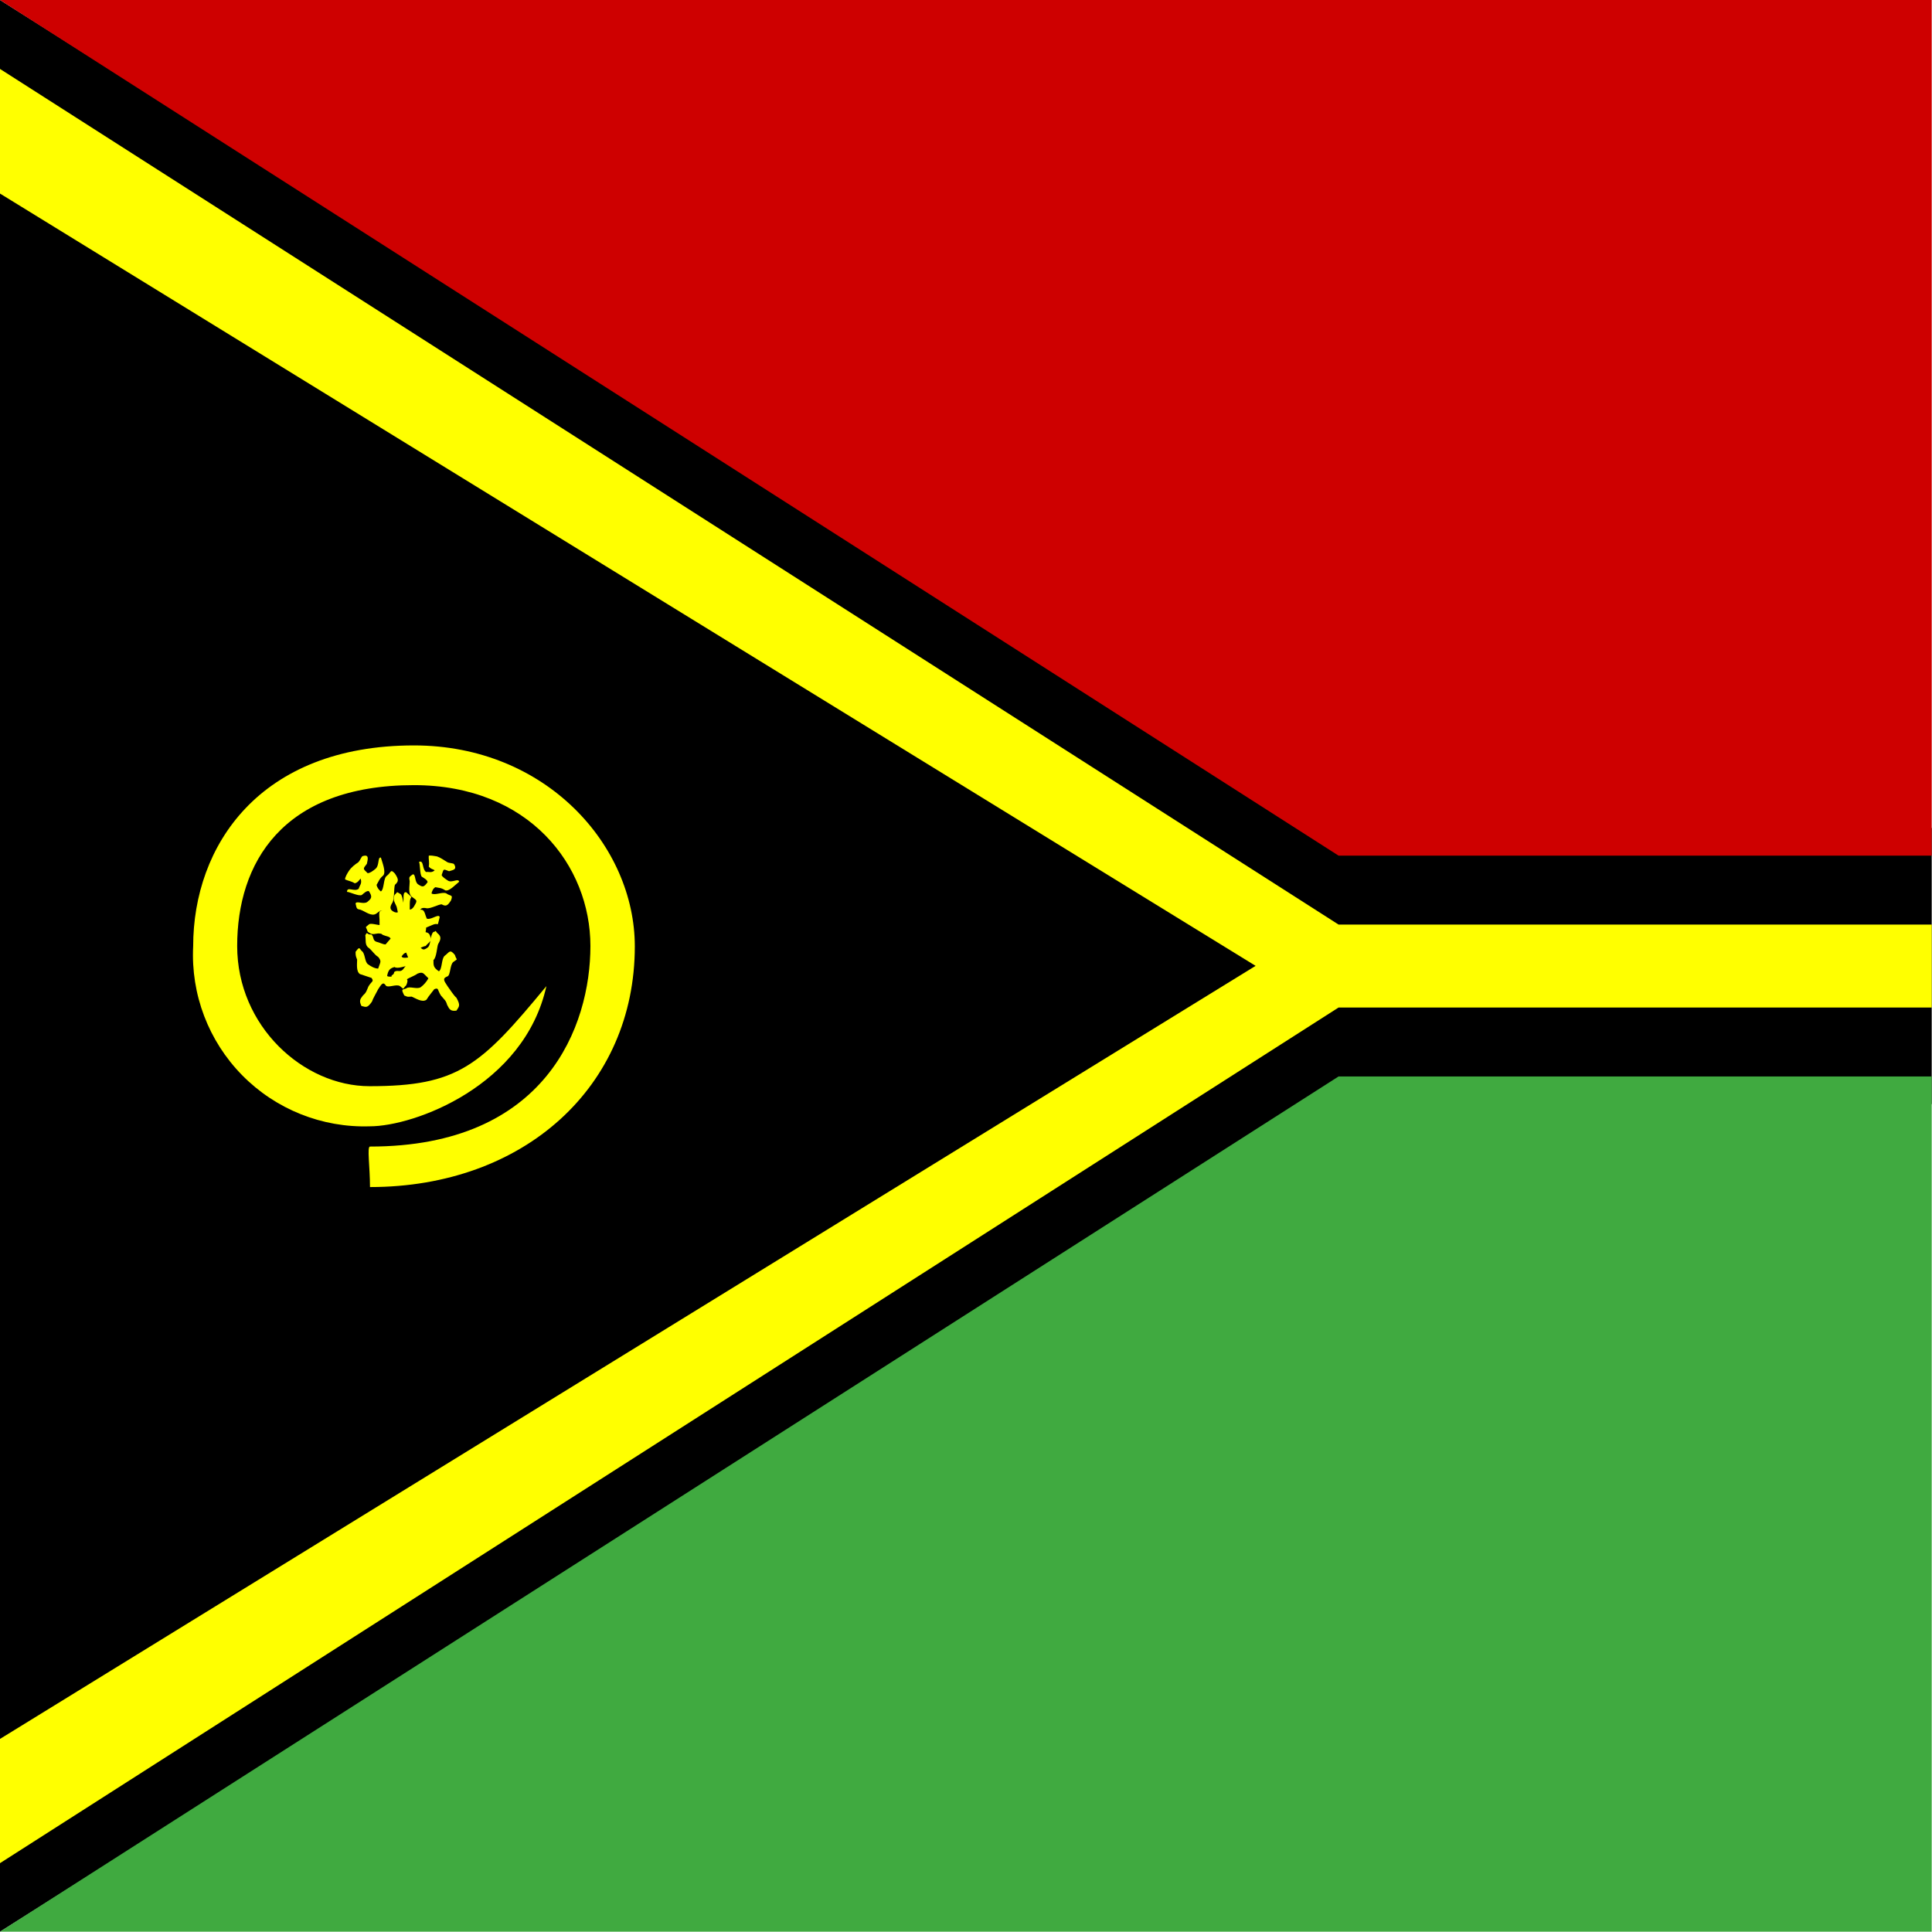
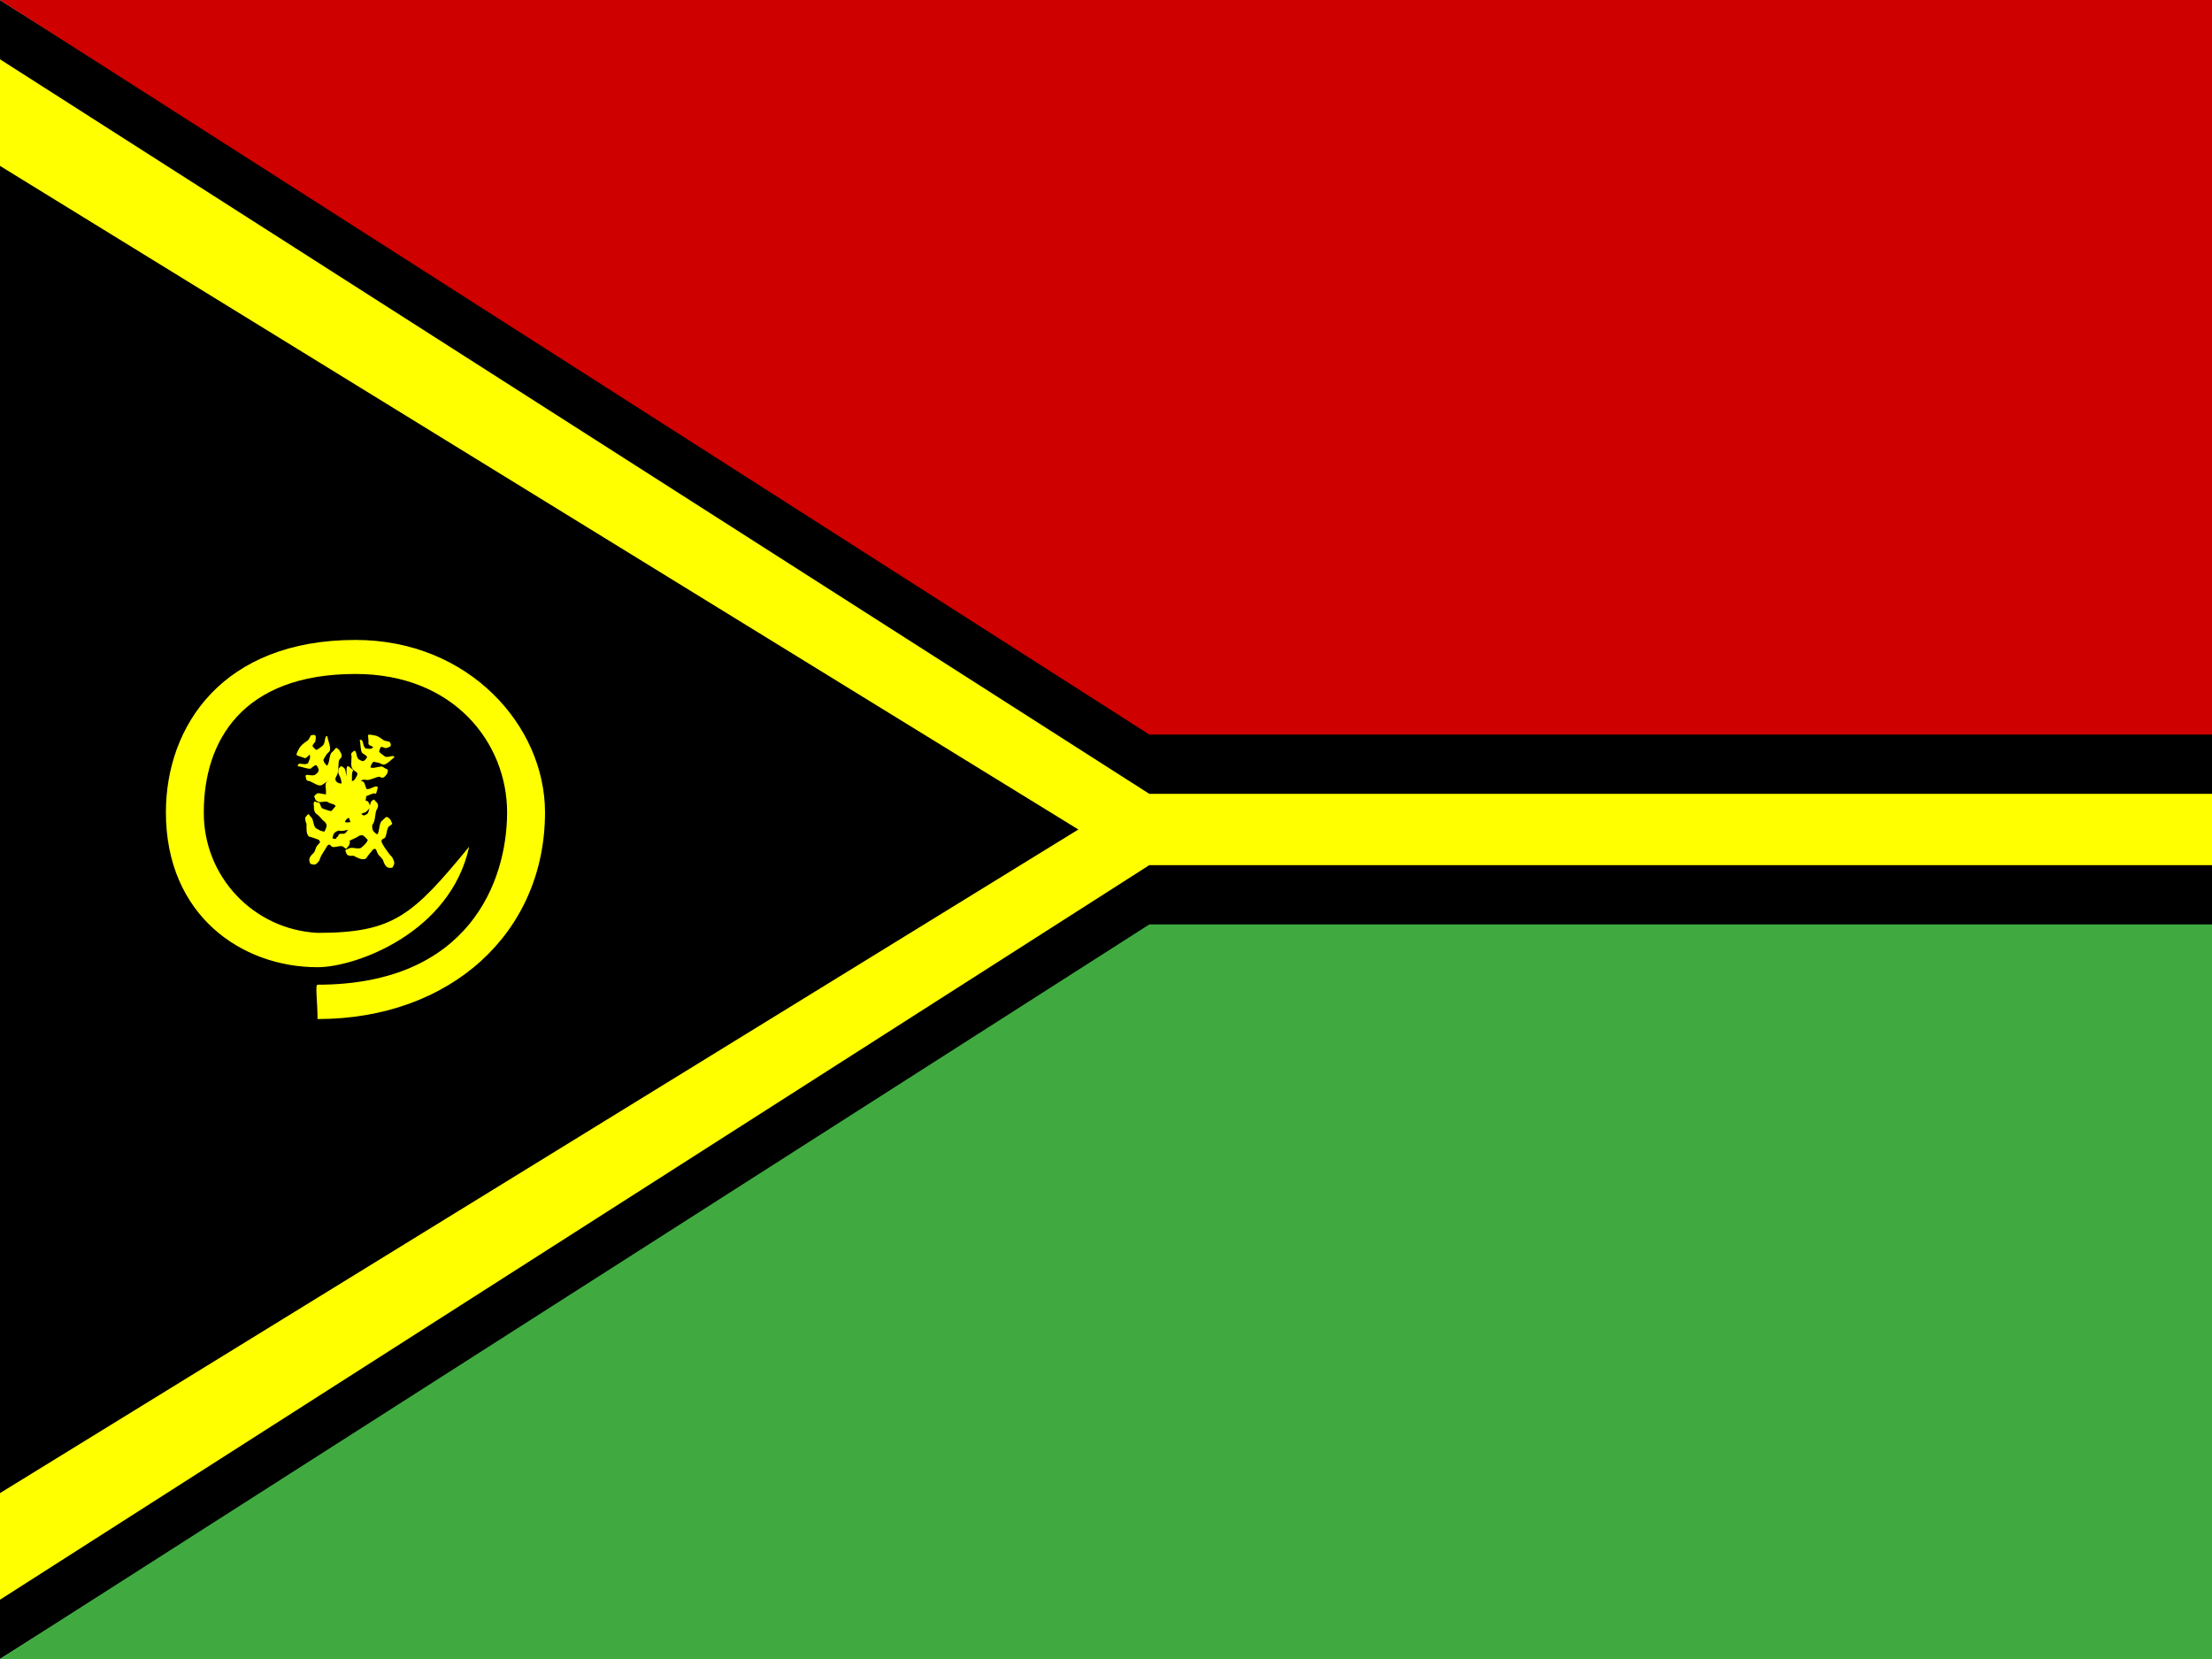
- <svg xmlns="http://www.w3.org/2000/svg" id="flag-icon-css-vu" viewBox="0 0 512 512">
+ <svg xmlns="http://www.w3.org/2000/svg" id="flag-icon-css-vu" viewBox="0 0 640 480">
  <defs>
    <clipPath id="a">
-       <path fill-opacity=".7" d="M0 0h496v496H0z" />
+       <path fill-opacity=".7" d="M0 0h682.7v512H0z" />
    </clipPath>
  </defs>
-   <g clip-path="url(#a)" transform="scale(1.0321)">
+   <g clip-path="url(#a)" transform="scale(.9375)">
    <g fill-rule="evenodd">
-       <path d="M0 0l336.6 212.6h407.5v70.9H336.6L0 496V0z" />
-       <path fill="#ff0" d="M0 478.4l343.7-219.7h400.4v-21.3H343.7L0 17.7v32L322.4 248 0 446.5v31.8z" />
-       <path fill="#40aa40" d="M0 496l343.7-219.6h400.4V496H0z" />
-       <path fill="#ce0000" d="M0 0l343.7 219.7h400.4V0H0z" />
-       <path fill="#ff0" d="M92.8 258.3c1.2.3 1.5.6 2.7-1.1.3-.9 1-2 1.6-3.2.9-1.4 1.3-2 2-.9.6.6 2.7-.5 3.6.1 1.3 1 .5.8 1.6-.2.8-1.8 0-1.6-1.1-2.4-.8-.5-3 .6-3.8 0 .3-1.7.9-2 1.9-2.3.8.6 3-.4 3.8-.4 1 .2 1.8.3 2.1-1.1.5-1 .3-.3 0-1-1-.6-3 .5-3.9 0-1-.9-.9-1.2-.2-2.5.8-.5 1.4-.3 2.5.4 1 .7 2.7-.7 3.7-.8.8-1 1.8-1.3 1.2-2.4-.3-1-.6-1-1.8-1.3-1.2-.8-2.7.7-3.2-.5 1-1.3 1.3-1 2.5-.3.7.3 3-1 3.6-1.1 1.1-.3.6.9 1.3-1.8-.2-1-2.1.7-3.2.4-1 .2-1.9-.2-2-1.3 0-1.5.8-1.6 1.8-1.4 1 .2 3.1-1 3.9-1 1.1.6 1.5.4 2.4-1 .6-1.6-.1-1-1.2-1.8-.9-.5-3 .6-3.8 0 .1-.5.4-1.3 1-1.6.8.2 1.5.1 2.5.8 1 .4 2.7-1.5 3.6-2.2-.2-1-1.9.4-2.9-.3-.6-.4-1.4-.9-1.6-1.4.6-1.7.3-1.6 1.9-1 .8-.3 2.2-.3 1.3-1.8-.2-.3-1-.2-1.7-.5-1-.6-1.8-1.2-2.7-1.5-.6-.1-1.6-.3-2.1-.2-.1 1 .2 1.6 0 2.8.5.7 1.3.7 1.5 1-.9.7-1.3.3-2.2.4-1.1-.8-.5-3.1-1.8-2.6.3.7.2 3.3.7 3.8.6.4 1.4.8 1.5 1.4-1 1.4-1.3 1.3-2.4.6-1-.6-.6-2.7-1.4-2.6-1 .7-1 .7-.8 1.8 0 1.3-.5 3.2.6 4 1.3 1 1.5.8.4 2.6-.7.9-1.1.7-2 .3-.8-.6-.6-2.8-1.3-3.6-1.3-.7-.6-.7-1.6.2-.4 1.3-.1 1.6.4 2.7.4.6.4 3 1.2 3 1.2.8 1.2.6-.2 2-1 0-1.5.3-2.3-.7-1-.7-.4-3-1.7-3.1-1.2.1-1.4.1-1.3 1.7.2 1.5-.3 3.7.8 4.6 1.1.5 1.8.4 2.1 1l-1.3 1.5c-.7 0-1.5-.5-2.4-.7-1-.4-.5-1.3-1.3-1.9-1 .3-1-1-1.5.3.2 1.1-.2 2.5.9 3.2.8.6 1.5 1.8 2.4 2.3 1 1.2.5 1.4 0 3-.8 0-1.8-.5-2.6-1.1-.9-.6-.7-2.8-1.6-3.4-.7-.7-.5-1.3-1.6.2 0 1.1.1 1.2.4 2 0 1-.3 3 .7 3.7l3 1c.7 1 0 .8-.8 2.2-.6 1.4-.6 1.6-1.4 2.3-.8 1-1 1.4-.4 2.7z" />
-       <path fill="#ff0" d="M117.2 259.5c.7-1.1 1.1-1.3 0-3.3-.7-.6-1.5-1.9-2.3-3-1-1.5-1.3-2 0-2.5.8-.3.6-3 1.5-3.7 1.3-1 .9-.2.4-1.8-1.3-1.6-1.4-.7-2.6.2-.9.7-.6 3.4-1.5 4-1.5-1-1.4-1.6-1.4-2.9.8-.6.9-3.4 1.2-4.1.6-1 1-1.9-.2-2.8-.8-1-.2-.4-1-.3-.9.7-.6 3.4-1.5 4-1.2.9-1.4.5-2.4-.7 0-1 .4-1.6 1.4-2.5 1-.8.4-3.2.8-4.2-.6-1.3-.5-2.5-1.8-2.3-1 0-1.2.3-1.8 1.4-1.3 1-.5 3.2-1.8 3.2-.9-1.6-.5-1.8.7-2.7.5-.7.2-3.6.4-4.4.2-1.2 1-.2-1-2-1.2-.2-.3 2.6-1 3.6-.3 1.1-1 1.9-2 1.5-1.4-.6-1.2-1.4-.5-2.5.5-.9.3-3.6.6-4.5 1-.9 1-1.4 0-2.9-1.2-1.3-.9-.3-2.1.6-.9.6-.6 3.4-1.5 4-.5-.4-1-1-1.1-1.7.5-.8.7-1.6 1.7-2.4.8-.9-.3-3.5-.6-4.6-.9-.2-.3 2-1.4 2.9-.6.5-1.4 1.1-2 1.1-1.2-1.2-1.3-1-.2-2.4.2-1 .7-2.5-1-2-.4 0-.6 1-1.2 1.6-.9.6-1.8 1.3-2.4 2.2-.4.6-1 1.6-1 2.2.8.4 1.5.4 2.5 1 .9-.2 1.2-1 1.5-1.2.4 1.3-.2 1.6-.5 2.6-1.1.9-3-.7-3 .8.7 0 3 1.2 3.8.8.6-.5 1.2-1.1 1.8-1 1 1.5.7 1.9-.4 2.8-1 .7-2.8-.4-3 .4.3 1.4.3 1.4 1.3 1.6 1.3.5 2.8 1.8 4 1 1.4-1 1.3-1.3 2.6.5.5 1.1.2 1.5-.5 2.2-1 .7-3-.4-3.9 0-1.2 1.1-.9.3-.4 1.9 1 .8 1.3.7 2.5.5.8-.2 3 .8 3.4 0 1-1 1-1 1.7 1-.4 1.1-.4 1.7-1.6 2.2-1 .8-3-.8-3.5.5-.4 1.3-.5 1.6 1 2 1.5.4 3.3 1.9 4.6 1 .8-1 1-1.6 1.8-1.8l.8 2c-.3.8-1 1.4-1.6 2.3-.8.9-1.5 0-2.3.7 0 1-1.3.6-.3 1.6 1.1.3 2.3 1.2 3.3.4.9-.6 2.2-1 3-1.6 1.5-.6 1.5 0 2.8 1.2a7 7 0 01-2 2.3c-1 .6-2.9-.4-3.7.3-1 .4-1.4 0-.5 1.8 1 .5 1.1.3 1.9.3 1 .4 2.7 1.6 3.8.8.6-1 1.5-2 2-2.7 1.2-.5.8.2 1.7 1.6 1 1.2 1.3 1.3 1.6 2.4.6 1.2.9 1.7 2.4 1.5z" />
-       <path fill="#ff0" d="M95 304.7c0-5.1-.8-10.3 0-10.3 45.3 0 56.6-31 56.6-51.5 0-20.6-15.7-41.3-45.3-41.3-34 0-45.4 20.2-45.4 41.3 0 20.6 17 36 34 36 22.7 0 28.4-5.1 45.4-25.7-5.7 25.7-34 36-45.3 36A44 44 0 0149.6 243c0-25.8 17-51.6 56.7-51.6 34 0 56.7 25.8 56.7 51.6 0 36-28.4 61.8-68 61.8z" />
+       <path d="M0 0l347.4 219.4H768v73.2H347.4L0 512V0z" />
+       <path fill="#ff0" d="M0 493.7L354.7 267H768v-22H354.7L0 18.3v32.9L332.8 256 0 460.8v32.9z" />
+       <path fill="#40aa40" d="M0 512l354.7-226.7H768V512H0z" />
+       <path fill="#ce0000" d="M0 0l354.7 226.7H768V0H0z" />
+       <path fill="#ff0" d="M95.8 266.6c1.2.3 1.6.6 2.8-1.1.2-1 1-2.2 1.7-3.3.8-1.5 1.2-2 2-1 .6.7 2.8-.5 3.6.1 1.4 1 .6.8 1.7-.2.9-1.8.1-1.6-1-2.4-1-.6-3.1.6-4 0 .3-1.8.9-2 2-2.4.8.5 3.1-.4 3.8-.4 1 .2 2 .3 2.3-1.2.5-1 .3-.3-.2-1-.8-.7-3 .5-3.9 0-1-.9-.9-1.2-.2-2.6.8-.5 1.5-.3 2.6.4 1 .8 2.8-.7 3.8-.8.9-1 1.9-1.3 1.2-2.5-.3-1-.6-1-1.8-1.3-1.2-.8-2.8.7-3.3-.5 1-1.4 1.3-1.1 2.5-.3.8.2 3-1.1 3.8-1.2 1.1-.3.6 1 1.4-1.8-.3-1.2-2.3.7-3.4.4-1 .2-2-.2-2-1.4 0-1.5.8-1.6 1.9-1.4 1 .2 3.1-1 4-1 1 .6 1.5.4 2.4-1 .6-1.7-.1-1-1.3-2-.8-.5-3 .7-3.9.1.2-.6.5-1.4 1-1.7.9.2 1.6.2 2.7.8 1 .5 2.8-1.5 3.7-2.2-.2-1-2 .4-3-.3-.6-.5-1.5-1-1.7-1.5.6-1.7.3-1.6 2-1 .8-.3 2.3-.3 1.3-1.9-.2-.2-1-.2-1.8-.5-.9-.6-1.7-1.3-2.7-1.5-.7-.1-1.7-.4-2.2-.2 0 1 .2 1.6.1 2.8.5.7 1.3.7 1.5 1-.9.8-1.4.4-2.3.4-1.2-.7-.5-3.1-1.9-2.6.3.7.2 3.4.8 4 .6.4 1.4.8 1.5 1.3-1 1.5-1.3 1.4-2.5.7-1-.6-.6-2.8-1.5-2.7-1 .8-1 .7-.8 1.8 0 1.4-.5 3.4.7 4.2 1.3 1 1.5.8.4 2.7-.7.9-1.1.7-2 .3-.9-.6-.7-3-1.4-3.7-1.4-.8-.6-.8-1.7.2-.3 1.3 0 1.6.5 2.7.4.7.4 3 1.2 3.2 1.2.7 1.3.6-.2 2-1 0-1.6.3-2.4-.7-1-.8-.4-3.2-1.7-3.2-1.2.1-1.5.1-1.4 1.8.3 1.5-.3 3.8.9 4.7 1.1.5 1.8.4 2.2 1.1-.4.3-1 1.3-1.4 1.5-.8 0-1.6-.5-2.5-.7-1-.5-.5-1.4-1.4-2-1 .3-1-1-1.5.3.2 1.2-.2 2.6 1 3.4.8.5 1.5 1.7 2.4 2.3 1 1.2.6 1.4 0 3-.9.1-1.8-.5-2.7-1-.9-.7-.7-3-1.6-3.5-.7-.8-.5-1.4-1.7.2 0 1 .1 1.2.4 2 0 1-.2 3.2.8 3.9 1 .2 2.2.7 3 1 .8 1 .1.8-.8 2.2-.5 1.4-.5 1.7-1.4 2.4-.8 1-1 1.5-.4 2.8z" />
+       <path fill="#ff0" d="M121 267.9c.7-1.2 1.1-1.4 0-3.4-.8-.7-1.6-2-2.4-3.1-1-1.6-1.3-2.2 0-2.7.8-.3.6-3 1.5-3.7 1.4-1.1 1-.3.5-1.9-1.4-1.7-1.5-.8-2.7.2-1 .7-.7 3.5-1.5 4.2-1.6-1-1.6-1.8-1.5-3 .9-.7.9-3.6 1.2-4.3.6-1 1-2-.2-2.9-.8-1-.2-.4-1-.3-1 .7-.7 3.5-1.6 4.2-1.2.8-1.4.5-2.4-.8-.1-1 .3-1.7 1.4-2.6 1.1-.8.5-3.3.8-4.3-.6-1.4-.5-2.6-1.8-2.4-1 0-1.2.3-2 1.5-1.2 1-.4 3.2-1.8 3.2-.9-1.6-.4-1.8.8-2.8.5-.7.2-3.7.4-4.5.2-1.2 1-.2-1.1-2-1.2-.3-.2 2.6-1 3.6-.3 1.2-1 2-2 1.6-1.5-.6-1.2-1.5-.6-2.5s.3-3.8.7-4.7c1-1 1-1.4 0-3-1.3-1.4-1-.3-2.2.6-1 .7-.7 3.5-1.6 4.2-.5-.5-1-1-1.1-1.8.5-.8.7-1.6 1.8-2.5.8-.9-.4-3.5-.6-4.8-1-.2-.4 2.2-1.5 3-.7.5-1.4 1.2-2 1.2-1.3-1.3-1.4-1-.2-2.5.1-1 .7-2.5-1.2-2-.3 0-.5 1-1.1 1.6-1 .7-1.9 1.3-2.5 2.2-.4.7-1 1.7-1 2.3.8.5 1.5.5 2.6 1 .8-.2 1.2-1 1.5-1.1.3 1.2-.2 1.6-.5 2.6-1.2 1-3.2-.7-3.2 1 .8-.1 3.2 1 4 .7.6-.5 1.3-1.2 1.8-1 1 1.5.8 1.9-.3 2.8-1 .8-3-.4-3.1.5.3 1.4.2 1.4 1.3 1.6 1.3.5 2.9 1.9 4 1 1.5-1 1.5-1.3 2.7.6.6 1.1.3 1.5-.5 2.2-.9.8-3-.4-4 0-1.2 1.2-.9.4-.4 2 1 .8 1.4.7 2.7.5.8-.2 3 .8 3.4 0 1.1-1 1-1.1 1.7 1-.4 1.2-.3 1.8-1.6 2.3-1.1.8-3-.9-3.6.5-.4 1.4-.5 1.7 1.1 2.2 1.5.3 3.4 1.8 4.7 1 .9-1 1-1.8 1.9-2 .1.6.7 1.6.7 2.1-.2.9-1 1.5-1.6 2.4-.8.9-1.5 0-2.3.7-.1 1.1-1.4.6-.3 1.7 1 .2 2.3 1.2 3.4.4.9-.7 2.3-1 3.1-1.7 1.5-.6 1.5 0 2.8 1.2-.3 1-1.2 1.7-2 2.4-1 .7-3-.4-3.9.3-1 .5-1.4 0-.5 1.9 1 .5 1.2.3 2 .3 1 .5 2.8 1.6 3.9.8.6-1 1.6-2 2.2-2.8 1.1-.4.7.2 1.6 1.7 1.1 1.2 1.4 1.3 1.7 2.5.6 1.2 1 1.7 2.4 1.5z" />
+       <path fill="#ff0" d="M98 314.5c0-5.3-.8-10.6 0-10.6 46.8 0 58.5-32 58.5-53.2S140.3 208 109.7 208c-35 0-46.8 20.8-46.8 42.6A37 37 0 0098 287.9c23.4 0 29.3-5.3 46.8-26.6-5.8 26.6-35 37.2-46.8 37.2-23.4 0-46.8-16-46.8-47.8 0-26.6 17.5-53.2 58.5-53.2 35.1 0 58.5 26.6 58.5 53.2 0 37.2-29.2 63.8-70.2 63.8z" />
    </g>
  </g>
</svg>
